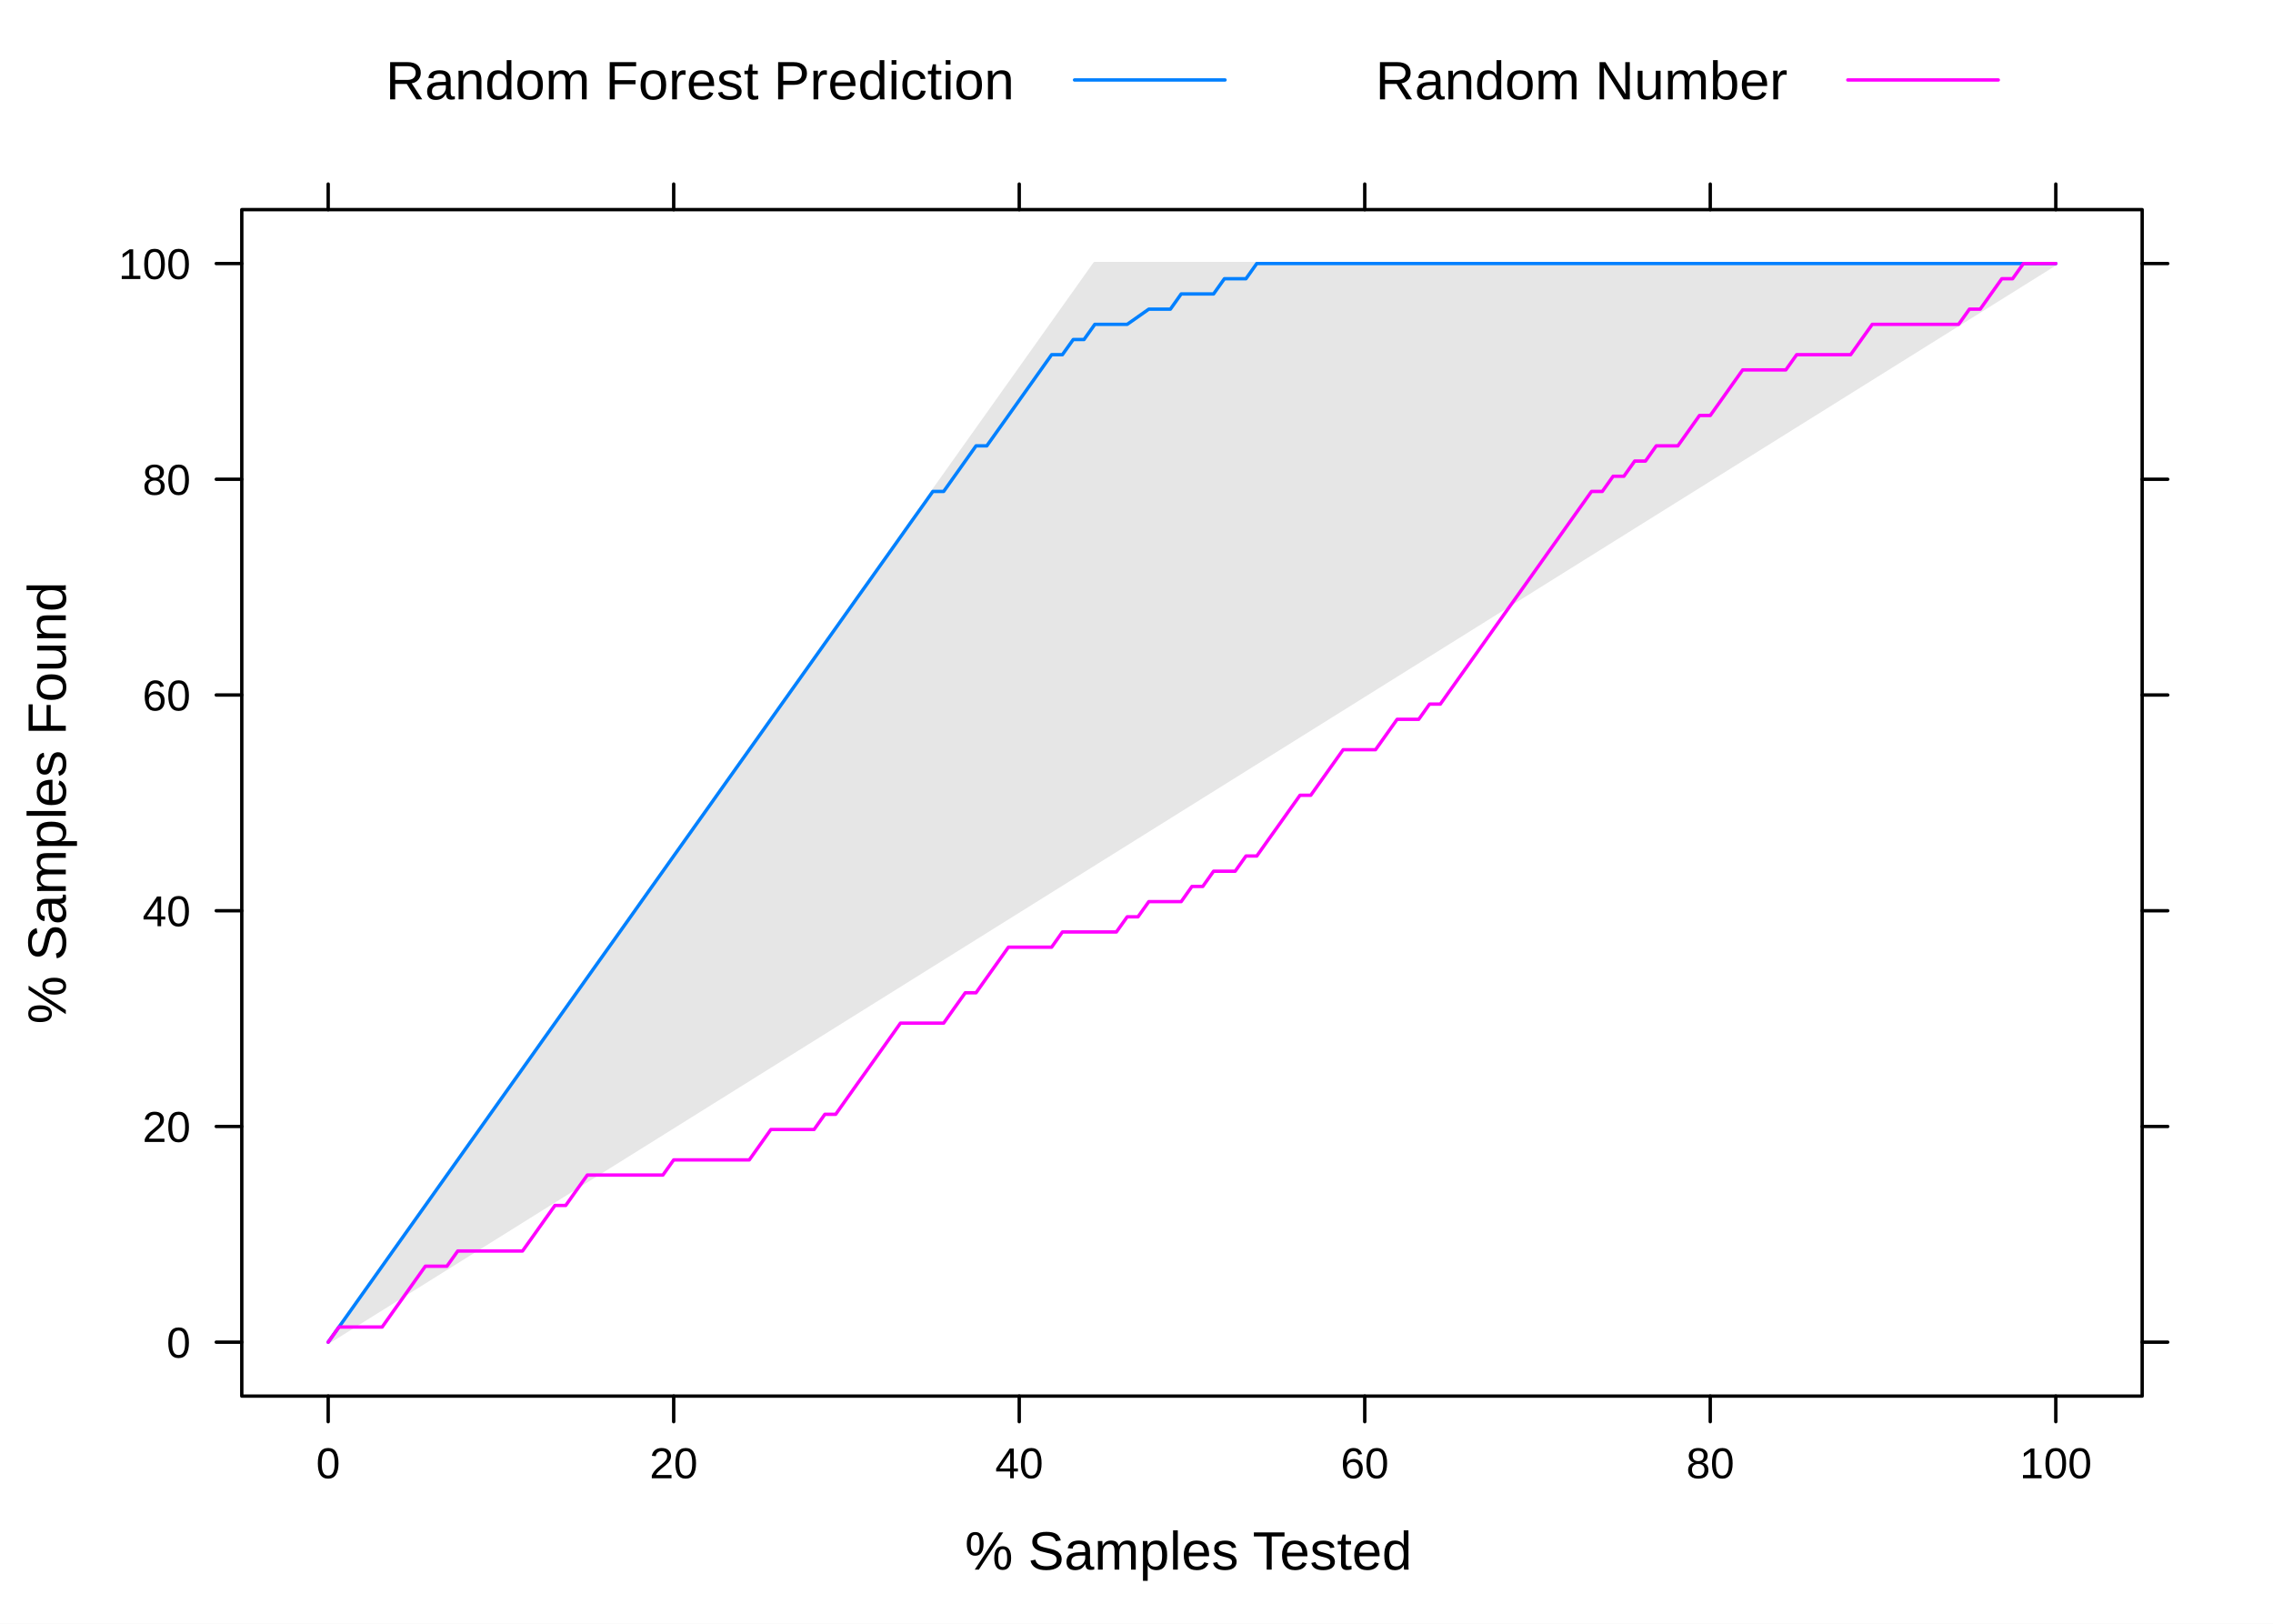
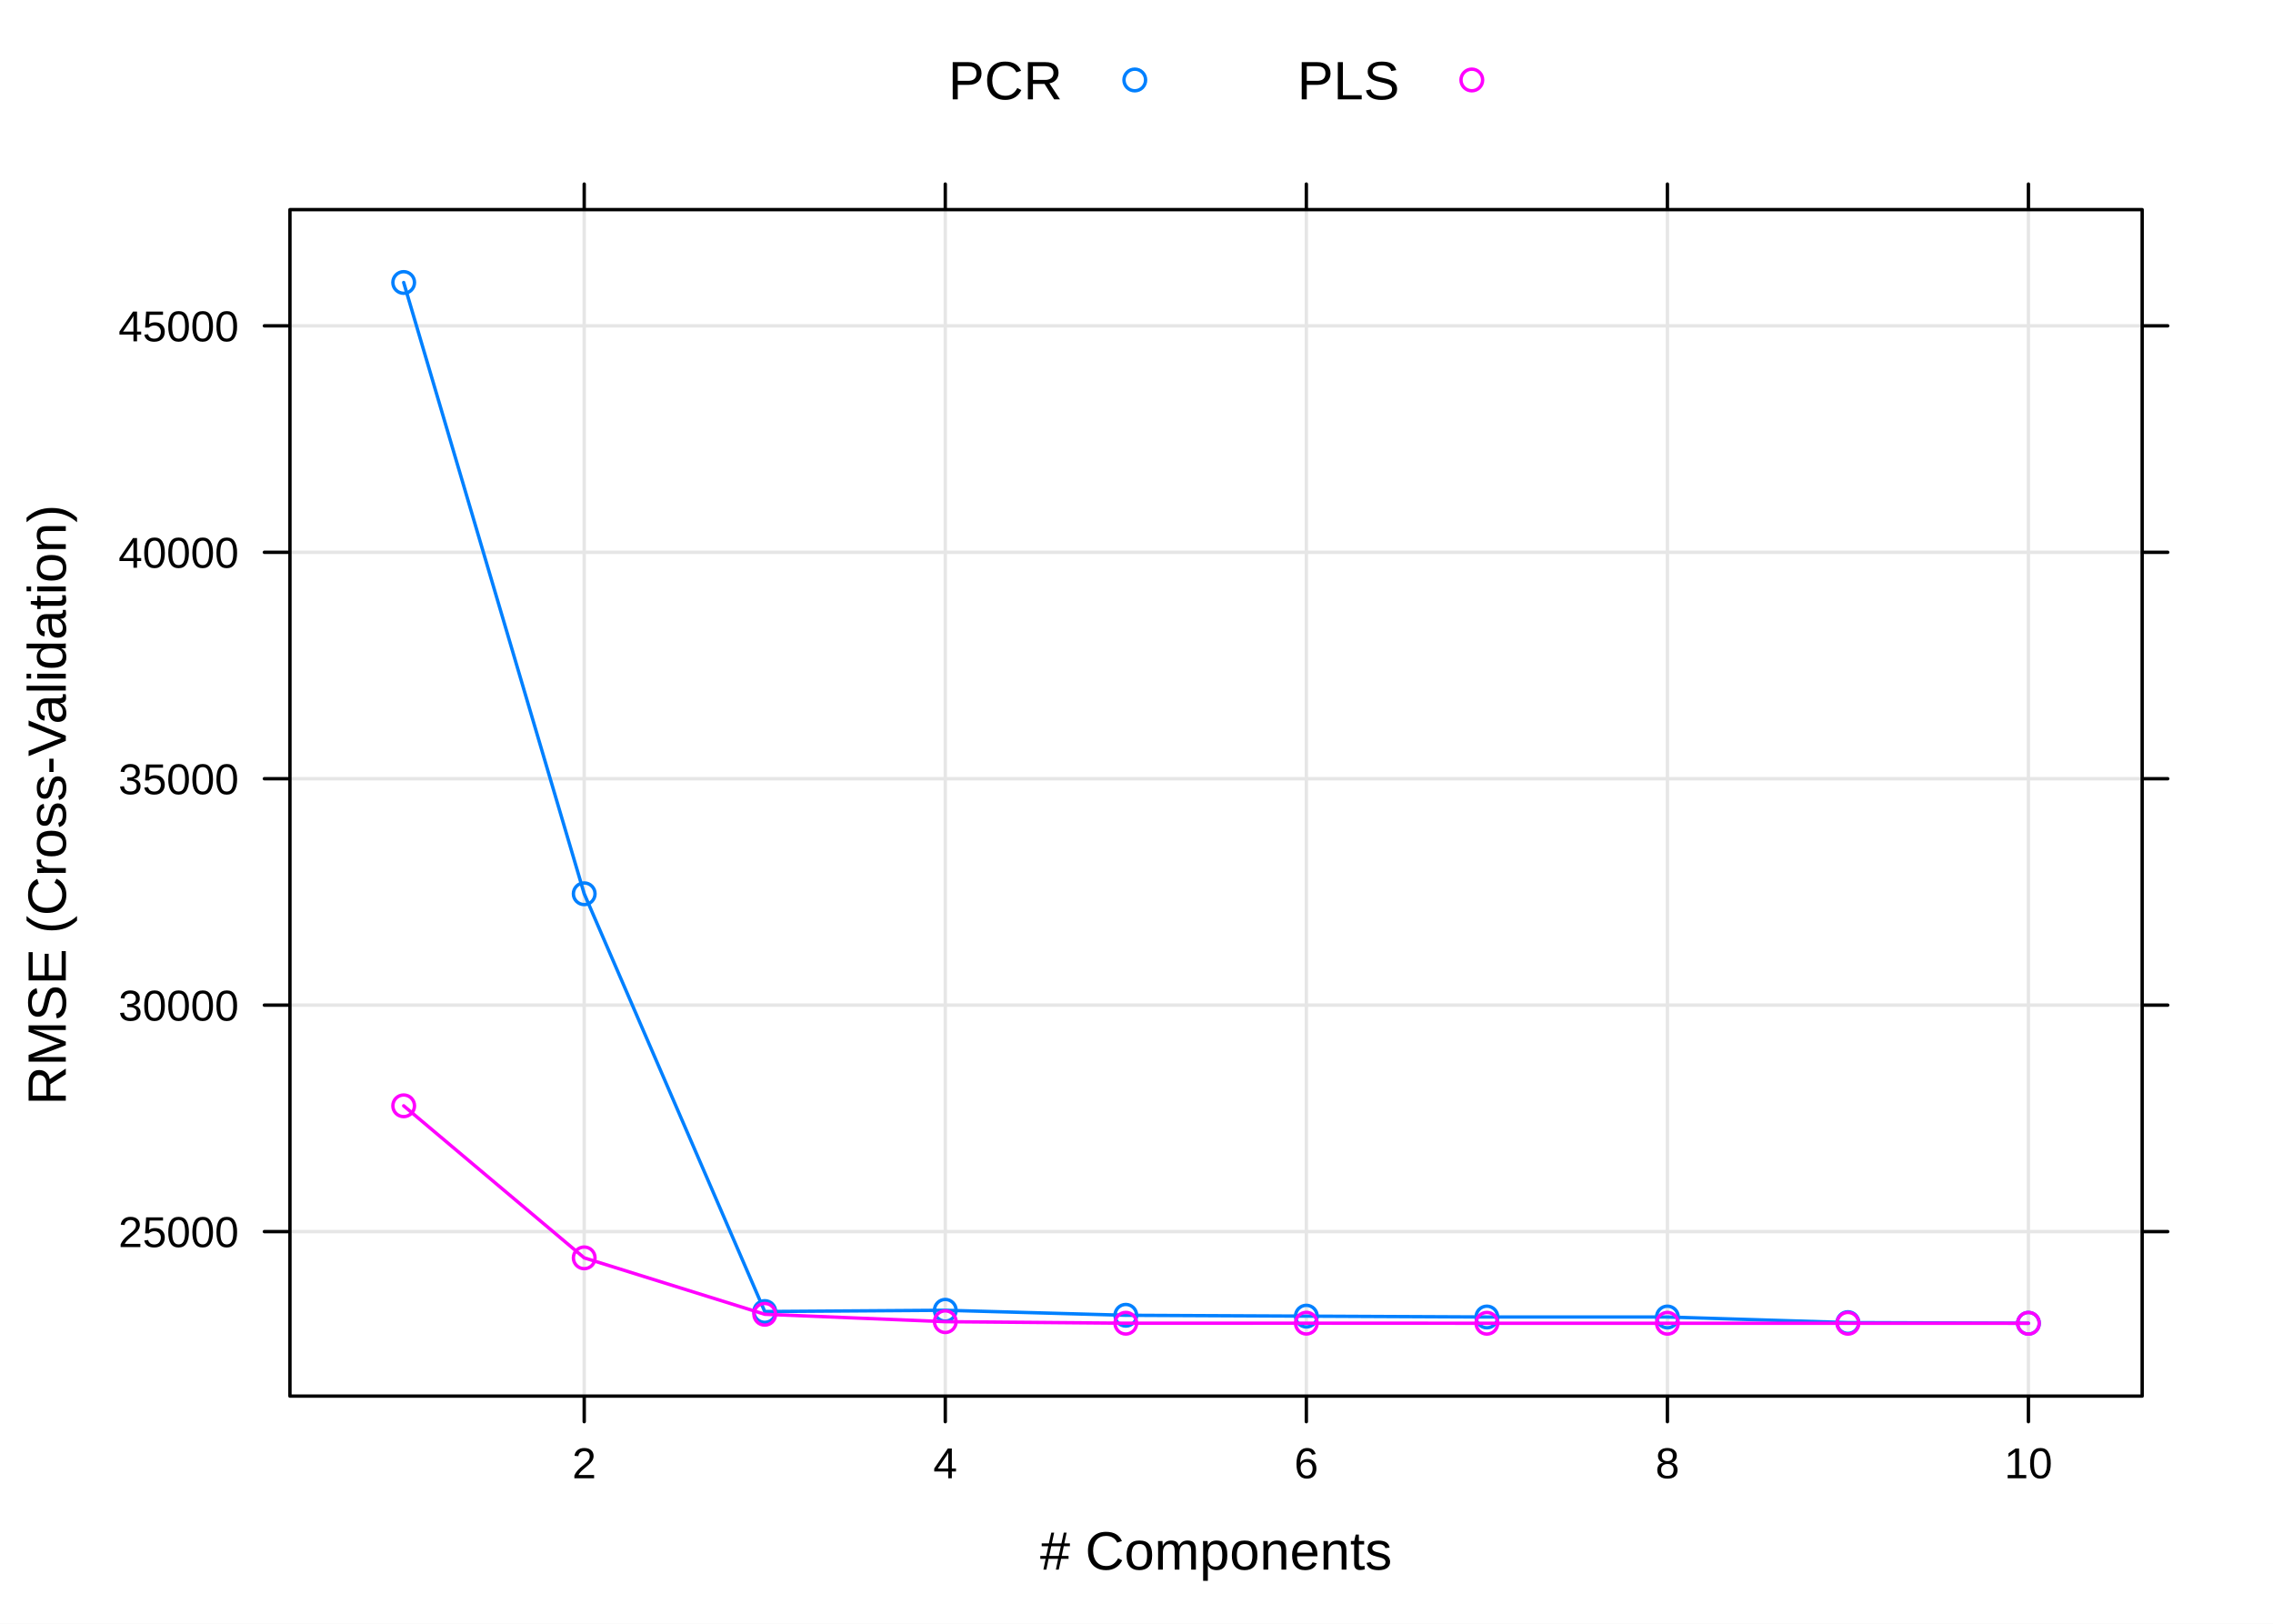
<svg xmlns="http://www.w3.org/2000/svg" viewBox="0 0 504.00 360.00">
  <defs>
    <style type="text/css">
    line, polyline, polygon, path, rect, circle {
      fill: none;
      stroke: #000000;
      stroke-linecap: round;
      stroke-linejoin: round;
      stroke-miterlimit: 10.00;
    }
  </style>
  </defs>
  <rect width="100%" height="100%" style="stroke: none; fill: #FFFFFF;" />
  <rect x="0.00" y="0.00" width="504.00" height="360.00" style="stroke-width: 0.75; stroke: none;" />
-   <text x="213.95" y="348.00" style="font-size: 12.00px; font-family: Arial;" textLength="100.71px" lengthAdjust="spacingAndGlyphs">% Samples Tested</text>
-   <text transform="translate(14.59,227.03) rotate(-90)" style="font-size: 12.00px; font-family: Arial;" textLength="98.05px" lengthAdjust="spacingAndGlyphs">% Samples Found</text>
+   <text x="230.62" y="348.00" style="font-size: 12.00px; font-family: Arial;" textLength="78.05px" lengthAdjust="spacingAndGlyphs"># Components</text>
+   <text transform="translate(14.59,245.02) rotate(-90)" style="font-size: 12.00px; font-family: Arial;" textLength="134.03px" lengthAdjust="spacingAndGlyphs">RMSE (Cross-Validation)</text>
  <defs>
-     <clipPath id="cpNTMuNjF8NDc0Ljk5fDMwOS41M3w0Ni40OA==">
-       <rect x="53.61" y="46.48" width="421.38" height="263.05" />
+     <clipPath id="cpNjQuMjl8NDc0Ljk5fDMwOS41M3w0Ni40OA==">
+       <rect x="64.29" y="46.48" width="410.70" height="263.05" />
    </clipPath>
  </defs>
  <defs>
    <clipPath id="cpMC4wMHw1MDQuMDB8MzYwLjAwfDAuMDA=">
      <rect x="0.00" y="0.00" width="504.00" height="360.00" />
    </clipPath>
  </defs>
-   <line x1="72.77" y1="46.48" x2="72.77" y2="40.81" style="stroke-width: 0.75;" clip-path="url(#cpMC4wMHw1MDQuMDB8MzYwLjAwfDAuMDA=)" />
-   <line x1="149.38" y1="46.48" x2="149.38" y2="40.81" style="stroke-width: 0.75;" clip-path="url(#cpMC4wMHw1MDQuMDB8MzYwLjAwfDAuMDA=)" />
-   <line x1="226.00" y1="46.48" x2="226.00" y2="40.81" style="stroke-width: 0.75;" clip-path="url(#cpMC4wMHw1MDQuMDB8MzYwLjAwfDAuMDA=)" />
-   <line x1="302.61" y1="46.48" x2="302.61" y2="40.81" style="stroke-width: 0.75;" clip-path="url(#cpMC4wMHw1MDQuMDB8MzYwLjAwfDAuMDA=)" />
-   <line x1="379.22" y1="46.48" x2="379.22" y2="40.81" style="stroke-width: 0.75;" clip-path="url(#cpMC4wMHw1MDQuMDB8MzYwLjAwfDAuMDA=)" />
-   <line x1="455.84" y1="46.48" x2="455.84" y2="40.81" style="stroke-width: 0.75;" clip-path="url(#cpMC4wMHw1MDQuMDB8MzYwLjAwfDAuMDA=)" />
-   <line x1="53.61" y1="297.57" x2="47.95" y2="297.57" style="stroke-width: 0.75;" clip-path="url(#cpMC4wMHw1MDQuMDB8MzYwLjAwfDAuMDA=)" />
-   <line x1="53.61" y1="249.75" x2="47.95" y2="249.75" style="stroke-width: 0.75;" clip-path="url(#cpMC4wMHw1MDQuMDB8MzYwLjAwfDAuMDA=)" />
-   <line x1="53.61" y1="201.92" x2="47.95" y2="201.92" style="stroke-width: 0.75;" clip-path="url(#cpMC4wMHw1MDQuMDB8MzYwLjAwfDAuMDA=)" />
-   <line x1="53.61" y1="154.09" x2="47.95" y2="154.09" style="stroke-width: 0.75;" clip-path="url(#cpMC4wMHw1MDQuMDB8MzYwLjAwfDAuMDA=)" />
-   <line x1="53.61" y1="106.26" x2="47.95" y2="106.26" style="stroke-width: 0.75;" clip-path="url(#cpMC4wMHw1MDQuMDB8MzYwLjAwfDAuMDA=)" />
-   <line x1="53.61" y1="58.43" x2="47.95" y2="58.43" style="stroke-width: 0.75;" clip-path="url(#cpMC4wMHw1MDQuMDB8MzYwLjAwfDAuMDA=)" />
+   <line x1="129.54" y1="46.48" x2="129.54" y2="40.81" style="stroke-width: 0.75;" clip-path="url(#cpMC4wMHw1MDQuMDB8MzYwLjAwfDAuMDA=)" />
+   <line x1="209.60" y1="46.48" x2="209.60" y2="40.81" style="stroke-width: 0.75;" clip-path="url(#cpMC4wMHw1MDQuMDB8MzYwLjAwfDAuMDA=)" />
+   <line x1="289.66" y1="46.48" x2="289.66" y2="40.81" style="stroke-width: 0.75;" clip-path="url(#cpMC4wMHw1MDQuMDB8MzYwLjAwfDAuMDA=)" />
+   <line x1="369.72" y1="46.48" x2="369.72" y2="40.81" style="stroke-width: 0.75;" clip-path="url(#cpMC4wMHw1MDQuMDB8MzYwLjAwfDAuMDA=)" />
+   <line x1="449.77" y1="46.48" x2="449.77" y2="40.81" style="stroke-width: 0.75;" clip-path="url(#cpMC4wMHw1MDQuMDB8MzYwLjAwfDAuMDA=)" />
+   <line x1="64.29" y1="273.06" x2="58.62" y2="273.06" style="stroke-width: 0.75;" clip-path="url(#cpMC4wMHw1MDQuMDB8MzYwLjAwfDAuMDA=)" />
+   <line x1="64.29" y1="222.85" x2="58.62" y2="222.85" style="stroke-width: 0.75;" clip-path="url(#cpMC4wMHw1MDQuMDB8MzYwLjAwfDAuMDA=)" />
+   <line x1="64.29" y1="172.65" x2="58.62" y2="172.65" style="stroke-width: 0.75;" clip-path="url(#cpMC4wMHw1MDQuMDB8MzYwLjAwfDAuMDA=)" />
+   <line x1="64.29" y1="122.45" x2="58.62" y2="122.45" style="stroke-width: 0.75;" clip-path="url(#cpMC4wMHw1MDQuMDB8MzYwLjAwfDAuMDA=)" />
+   <line x1="64.29" y1="72.24" x2="58.62" y2="72.24" style="stroke-width: 0.75;" clip-path="url(#cpMC4wMHw1MDQuMDB8MzYwLjAwfDAuMDA=)" />
  <g clip-path="url(#cpMC4wMHw1MDQuMDB8MzYwLjAwfDAuMDA=)">
-     <text x="36.94" y="301.01" style="font-size: 9.60px; font-family: Arial;" textLength="5.34px" lengthAdjust="spacingAndGlyphs">0</text>
+     <text x="26.26" y="276.49" style="font-size: 9.60px; font-family: Arial;" textLength="26.70px" lengthAdjust="spacingAndGlyphs">25000</text>
  </g>
  <g clip-path="url(#cpMC4wMHw1MDQuMDB8MzYwLjAwfDAuMDA=)">
-     <text x="31.60" y="253.18" style="font-size: 9.60px; font-family: Arial;" textLength="10.68px" lengthAdjust="spacingAndGlyphs">20</text>
+     <text x="26.26" y="226.29" style="font-size: 9.60px; font-family: Arial;" textLength="26.70px" lengthAdjust="spacingAndGlyphs">30000</text>
  </g>
  <g clip-path="url(#cpMC4wMHw1MDQuMDB8MzYwLjAwfDAuMDA=)">
-     <text x="31.60" y="205.35" style="font-size: 9.60px; font-family: Arial;" textLength="10.68px" lengthAdjust="spacingAndGlyphs">40</text>
+     <text x="26.26" y="176.09" style="font-size: 9.60px; font-family: Arial;" textLength="26.70px" lengthAdjust="spacingAndGlyphs">35000</text>
  </g>
  <g clip-path="url(#cpMC4wMHw1MDQuMDB8MzYwLjAwfDAuMDA=)">
-     <text x="31.60" y="157.53" style="font-size: 9.60px; font-family: Arial;" textLength="10.68px" lengthAdjust="spacingAndGlyphs">60</text>
+     <text x="26.26" y="125.88" style="font-size: 9.60px; font-family: Arial;" textLength="26.70px" lengthAdjust="spacingAndGlyphs">40000</text>
  </g>
  <g clip-path="url(#cpMC4wMHw1MDQuMDB8MzYwLjAwfDAuMDA=)">
-     <text x="31.60" y="109.70" style="font-size: 9.60px; font-family: Arial;" textLength="10.68px" lengthAdjust="spacingAndGlyphs">80</text>
+     <text x="26.26" y="75.68" style="font-size: 9.60px; font-family: Arial;" textLength="26.70px" lengthAdjust="spacingAndGlyphs">45000</text>
+   </g>
+   <line x1="129.54" y1="309.53" x2="129.54" y2="315.20" style="stroke-width: 0.75;" clip-path="url(#cpMC4wMHw1MDQuMDB8MzYwLjAwfDAuMDA=)" />
+   <line x1="209.60" y1="309.53" x2="209.60" y2="315.20" style="stroke-width: 0.75;" clip-path="url(#cpMC4wMHw1MDQuMDB8MzYwLjAwfDAuMDA=)" />
+   <line x1="289.66" y1="309.53" x2="289.66" y2="315.20" style="stroke-width: 0.75;" clip-path="url(#cpMC4wMHw1MDQuMDB8MzYwLjAwfDAuMDA=)" />
+   <line x1="369.72" y1="309.53" x2="369.72" y2="315.20" style="stroke-width: 0.75;" clip-path="url(#cpMC4wMHw1MDQuMDB8MzYwLjAwfDAuMDA=)" />
+   <line x1="449.77" y1="309.53" x2="449.77" y2="315.20" style="stroke-width: 0.75;" clip-path="url(#cpMC4wMHw1MDQuMDB8MzYwLjAwfDAuMDA=)" />
+   <g clip-path="url(#cpMC4wMHw1MDQuMDB8MzYwLjAwfDAuMDA=)">
+     <text x="126.87" y="327.74" style="font-size: 9.60px; font-family: Arial;" textLength="5.34px" lengthAdjust="spacingAndGlyphs">2</text>
  </g>
  <g clip-path="url(#cpMC4wMHw1MDQuMDB8MzYwLjAwfDAuMDA=)">
-     <text x="26.26" y="61.87" style="font-size: 9.60px; font-family: Arial;" textLength="16.02px" lengthAdjust="spacingAndGlyphs">100</text>
-   </g>
-   <line x1="72.77" y1="309.53" x2="72.77" y2="315.20" style="stroke-width: 0.75;" clip-path="url(#cpMC4wMHw1MDQuMDB8MzYwLjAwfDAuMDA=)" />
-   <line x1="149.38" y1="309.53" x2="149.38" y2="315.20" style="stroke-width: 0.75;" clip-path="url(#cpMC4wMHw1MDQuMDB8MzYwLjAwfDAuMDA=)" />
-   <line x1="226.00" y1="309.53" x2="226.00" y2="315.20" style="stroke-width: 0.75;" clip-path="url(#cpMC4wMHw1MDQuMDB8MzYwLjAwfDAuMDA=)" />
-   <line x1="302.61" y1="309.53" x2="302.61" y2="315.20" style="stroke-width: 0.75;" clip-path="url(#cpMC4wMHw1MDQuMDB8MzYwLjAwfDAuMDA=)" />
-   <line x1="379.22" y1="309.53" x2="379.22" y2="315.20" style="stroke-width: 0.75;" clip-path="url(#cpMC4wMHw1MDQuMDB8MzYwLjAwfDAuMDA=)" />
-   <line x1="455.84" y1="309.53" x2="455.84" y2="315.20" style="stroke-width: 0.75;" clip-path="url(#cpMC4wMHw1MDQuMDB8MzYwLjAwfDAuMDA=)" />
-   <g clip-path="url(#cpMC4wMHw1MDQuMDB8MzYwLjAwfDAuMDA=)">
-     <text x="70.10" y="327.74" style="font-size: 9.60px; font-family: Arial;" textLength="5.34px" lengthAdjust="spacingAndGlyphs">0</text>
+     <text x="206.93" y="327.74" style="font-size: 9.60px; font-family: Arial;" textLength="5.34px" lengthAdjust="spacingAndGlyphs">4</text>
  </g>
  <g clip-path="url(#cpMC4wMHw1MDQuMDB8MzYwLjAwfDAuMDA=)">
-     <text x="144.04" y="327.74" style="font-size: 9.60px; font-family: Arial;" textLength="10.68px" lengthAdjust="spacingAndGlyphs">20</text>
+     <text x="286.99" y="327.74" style="font-size: 9.60px; font-family: Arial;" textLength="5.34px" lengthAdjust="spacingAndGlyphs">6</text>
  </g>
  <g clip-path="url(#cpMC4wMHw1MDQuMDB8MzYwLjAwfDAuMDA=)">
-     <text x="220.66" y="327.74" style="font-size: 9.60px; font-family: Arial;" textLength="10.68px" lengthAdjust="spacingAndGlyphs">40</text>
+     <text x="367.05" y="327.74" style="font-size: 9.60px; font-family: Arial;" textLength="5.34px" lengthAdjust="spacingAndGlyphs">8</text>
  </g>
  <g clip-path="url(#cpMC4wMHw1MDQuMDB8MzYwLjAwfDAuMDA=)">
-     <text x="297.27" y="327.74" style="font-size: 9.60px; font-family: Arial;" textLength="10.68px" lengthAdjust="spacingAndGlyphs">60</text>
+     <text x="444.43" y="327.74" style="font-size: 9.60px; font-family: Arial;" textLength="10.68px" lengthAdjust="spacingAndGlyphs">10</text>
  </g>
-   <g clip-path="url(#cpMC4wMHw1MDQuMDB8MzYwLjAwfDAuMDA=)">
-     <text x="373.89" y="327.74" style="font-size: 9.60px; font-family: Arial;" textLength="10.68px" lengthAdjust="spacingAndGlyphs">80</text>
-   </g>
-   <g clip-path="url(#cpMC4wMHw1MDQuMDB8MzYwLjAwfDAuMDA=)">
-     <text x="447.83" y="327.74" style="font-size: 9.60px; font-family: Arial;" textLength="16.02px" lengthAdjust="spacingAndGlyphs">100</text>
-   </g>
-   <line x1="474.99" y1="297.57" x2="480.66" y2="297.57" style="stroke-width: 0.75;" clip-path="url(#cpMC4wMHw1MDQuMDB8MzYwLjAwfDAuMDA=)" />
-   <line x1="474.99" y1="249.75" x2="480.66" y2="249.75" style="stroke-width: 0.75;" clip-path="url(#cpMC4wMHw1MDQuMDB8MzYwLjAwfDAuMDA=)" />
-   <line x1="474.99" y1="201.92" x2="480.66" y2="201.92" style="stroke-width: 0.75;" clip-path="url(#cpMC4wMHw1MDQuMDB8MzYwLjAwfDAuMDA=)" />
-   <line x1="474.99" y1="154.09" x2="480.66" y2="154.09" style="stroke-width: 0.75;" clip-path="url(#cpMC4wMHw1MDQuMDB8MzYwLjAwfDAuMDA=)" />
-   <line x1="474.99" y1="106.26" x2="480.66" y2="106.26" style="stroke-width: 0.75;" clip-path="url(#cpMC4wMHw1MDQuMDB8MzYwLjAwfDAuMDA=)" />
-   <line x1="474.99" y1="58.43" x2="480.66" y2="58.43" style="stroke-width: 0.75;" clip-path="url(#cpMC4wMHw1MDQuMDB8MzYwLjAwfDAuMDA=)" />
+   <line x1="474.99" y1="273.06" x2="480.66" y2="273.06" style="stroke-width: 0.75;" clip-path="url(#cpMC4wMHw1MDQuMDB8MzYwLjAwfDAuMDA=)" />
+   <line x1="474.99" y1="222.85" x2="480.66" y2="222.85" style="stroke-width: 0.75;" clip-path="url(#cpMC4wMHw1MDQuMDB8MzYwLjAwfDAuMDA=)" />
+   <line x1="474.99" y1="172.65" x2="480.66" y2="172.65" style="stroke-width: 0.75;" clip-path="url(#cpMC4wMHw1MDQuMDB8MzYwLjAwfDAuMDA=)" />
+   <line x1="474.99" y1="122.45" x2="480.66" y2="122.45" style="stroke-width: 0.75;" clip-path="url(#cpMC4wMHw1MDQuMDB8MzYwLjAwfDAuMDA=)" />
+   <line x1="474.99" y1="72.24" x2="480.66" y2="72.24" style="stroke-width: 0.75;" clip-path="url(#cpMC4wMHw1MDQuMDB8MzYwLjAwfDAuMDA=)" />
  <defs>
-     <clipPath id="cpNTMuNjF8NDc0Ljk5fDMwOS41M3w0Ni40OA==">
-       <rect x="53.61" y="46.48" width="421.38" height="263.05" />
+     <clipPath id="cpNjQuMjl8NDc0Ljk5fDMwOS41M3w0Ni40OA==">
+       <rect x="64.29" y="46.48" width="410.70" height="263.05" />
    </clipPath>
  </defs>
-   <polygon points="72.77,297.57 242.76,58.43 455.84,58.43 72.77,297.57 " style="stroke-width: 0.75; stroke: #E6E6E6; fill: #E6E6E6;" clip-path="url(#cpNTMuNjF8NDc0Ljk5fDMwOS41M3w0Ni40OA==)" />
-   <polyline points="72.77,297.57 75.16,294.21 77.56,290.84 79.95,287.47 82.35,284.10 84.74,280.73 87.13,277.36 91.92,270.63 94.32,267.26 103.89,253.79 106.29,250.42 113.47,240.31 118.26,233.58 120.65,230.21 123.05,226.84 127.83,220.11 132.62,213.37 135.02,210.00 139.81,203.27 142.20,199.90 144.59,196.53 146.99,193.16 149.38,189.79 151.78,186.42 154.17,183.06 156.57,179.69 158.96,176.32 161.35,172.95 168.54,162.85 170.93,159.48 173.32,156.11 175.72,152.74 180.51,146.01 185.30,139.27 187.69,135.90 190.08,132.53 192.48,129.17 194.87,125.80 197.27,122.43 199.66,119.06 202.05,115.69 204.45,112.33 206.84,108.96 209.24,108.96 214.03,102.22 216.42,98.85 218.81,98.85 221.21,95.48 226.00,88.75 233.18,78.64 235.57,78.64 237.97,75.28 240.36,75.28 242.76,71.91 245.15,71.91 247.54,71.91 249.94,71.91 254.73,68.54 257.12,68.54 259.52,68.54 261.91,65.17 264.30,65.17 266.70,65.17 269.09,65.17 271.49,61.80 273.88,61.80 276.27,61.80 278.67,58.43 281.06,58.43 285.85,58.43 288.25,58.43 290.64,58.43 293.03,58.43 297.82,58.43 302.61,58.43 305.00,58.43 307.40,58.43 309.79,58.43 314.58,58.43 316.98,58.43 328.95,58.43 331.34,58.43 333.73,58.43 340.92,58.43 345.71,58.43 352.89,58.43 357.68,58.43 360.07,58.43 367.25,58.43 369.65,58.43 372.04,58.43 379.22,58.43 381.62,58.43 388.80,58.43 393.59,58.43 395.98,58.43 400.77,58.43 403.17,58.43 407.95,58.43 415.14,58.43 422.32,58.43 424.71,58.43 427.11,58.43 429.50,58.43 439.08,58.43 441.47,58.43 443.87,58.43 446.26,58.43 451.05,58.43 453.44,58.43 455.84,58.43 455.84,58.43 " style="stroke-width: 0.75; stroke: #0080FF;" clip-path="url(#cpNTMuNjF8NDc0Ljk5fDMwOS41M3w0Ni40OA==)" />
-   <polyline points="72.77,297.57 75.16,294.21 77.56,294.21 79.95,294.21 82.35,294.21 84.74,294.21 87.13,290.84 89.53,287.47 91.92,284.10 94.32,280.73 96.71,280.73 99.10,280.73 101.50,277.36 103.89,277.36 106.29,277.36 108.68,277.36 111.08,277.36 113.47,277.36 115.86,277.36 118.26,274.00 120.65,270.63 123.05,267.26 125.44,267.26 127.83,263.89 130.23,260.52 132.62,260.52 135.02,260.52 137.41,260.52 139.81,260.52 142.20,260.52 144.59,260.52 146.99,260.52 149.38,257.16 151.78,257.16 154.17,257.16 156.57,257.16 158.96,257.16 161.35,257.16 163.75,257.16 166.14,257.16 168.54,253.79 170.93,250.42 173.32,250.42 175.72,250.42 178.11,250.42 180.51,250.42 182.90,247.05 185.30,247.05 187.69,243.68 190.08,240.31 192.48,236.95 194.87,233.58 197.27,230.21 199.66,226.84 202.05,226.84 204.45,226.84 206.84,226.84 209.24,226.84 211.63,223.47 214.03,220.11 216.42,220.11 218.81,216.74 221.21,213.37 223.60,210.00 226.00,210.00 228.39,210.00 230.78,210.00 233.18,210.00 235.57,206.63 237.97,206.63 240.36,206.63 242.76,206.63 245.15,206.63 247.54,206.63 249.94,203.27 252.33,203.27 254.73,199.90 257.12,199.90 259.52,199.90 261.91,199.90 264.30,196.53 266.70,196.53 269.09,193.16 271.49,193.16 273.88,193.16 276.27,189.79 278.67,189.79 281.06,186.42 283.46,183.06 285.85,179.69 288.25,176.32 290.64,176.32 293.03,172.95 295.43,169.58 297.82,166.22 300.22,166.22 302.61,166.22 305.00,166.22 307.40,162.85 309.79,159.48 312.19,159.48 314.58,159.48 316.98,156.11 319.37,156.11 321.76,152.74 324.16,149.37 326.55,146.01 328.95,142.64 331.34,139.27 333.73,135.90 336.13,132.53 338.52,129.17 340.92,125.80 343.31,122.43 345.71,119.06 348.10,115.69 350.49,112.33 352.89,108.96 355.28,108.96 357.68,105.59 360.07,105.59 362.47,102.22 364.86,102.22 367.25,98.85 369.65,98.85 372.04,98.85 374.44,95.48 376.83,92.12 379.22,92.12 381.62,88.75 384.01,85.38 386.41,82.01 388.80,82.01 391.20,82.01 393.59,82.01 395.98,82.01 398.38,78.64 400.77,78.64 403.17,78.64 405.56,78.64 407.95,78.64 410.35,78.64 412.74,75.28 415.14,71.91 417.53,71.91 419.93,71.91 422.32,71.91 424.71,71.91 427.11,71.91 429.50,71.91 431.90,71.91 434.29,71.91 436.69,68.54 439.08,68.54 441.47,65.17 443.87,61.80 446.26,61.80 448.66,58.43 451.05,58.43 453.44,58.43 455.84,58.43 455.84,58.43 " style="stroke-width: 0.75; stroke: #FF00FF;" clip-path="url(#cpNTMuNjF8NDc0Ljk5fDMwOS41M3w0Ni40OA==)" />
+   <line x1="64.29" y1="273.06" x2="474.99" y2="273.06" style="stroke-width: 0.75; stroke: #E6E6E6;" clip-path="url(#cpNjQuMjl8NDc0Ljk5fDMwOS41M3w0Ni40OA==)" />
+   <line x1="64.29" y1="222.85" x2="474.99" y2="222.85" style="stroke-width: 0.75; stroke: #E6E6E6;" clip-path="url(#cpNjQuMjl8NDc0Ljk5fDMwOS41M3w0Ni40OA==)" />
+   <line x1="64.29" y1="172.65" x2="474.99" y2="172.65" style="stroke-width: 0.75; stroke: #E6E6E6;" clip-path="url(#cpNjQuMjl8NDc0Ljk5fDMwOS41M3w0Ni40OA==)" />
+   <line x1="64.29" y1="122.45" x2="474.99" y2="122.45" style="stroke-width: 0.75; stroke: #E6E6E6;" clip-path="url(#cpNjQuMjl8NDc0Ljk5fDMwOS41M3w0Ni40OA==)" />
+   <line x1="64.29" y1="72.24" x2="474.99" y2="72.24" style="stroke-width: 0.75; stroke: #E6E6E6;" clip-path="url(#cpNjQuMjl8NDc0Ljk5fDMwOS41M3w0Ni40OA==)" />
+   <line x1="129.54" y1="309.53" x2="129.54" y2="46.48" style="stroke-width: 0.75; stroke: #E6E6E6;" clip-path="url(#cpNjQuMjl8NDc0Ljk5fDMwOS41M3w0Ni40OA==)" />
+   <line x1="209.60" y1="309.53" x2="209.60" y2="46.48" style="stroke-width: 0.75; stroke: #E6E6E6;" clip-path="url(#cpNjQuMjl8NDc0Ljk5fDMwOS41M3w0Ni40OA==)" />
+   <line x1="289.66" y1="309.53" x2="289.66" y2="46.48" style="stroke-width: 0.75; stroke: #E6E6E6;" clip-path="url(#cpNjQuMjl8NDc0Ljk5fDMwOS41M3w0Ni40OA==)" />
+   <line x1="369.72" y1="309.53" x2="369.72" y2="46.48" style="stroke-width: 0.75; stroke: #E6E6E6;" clip-path="url(#cpNjQuMjl8NDc0Ljk5fDMwOS41M3w0Ni40OA==)" />
+   <line x1="449.77" y1="309.53" x2="449.77" y2="46.48" style="stroke-width: 0.75; stroke: #E6E6E6;" clip-path="url(#cpNjQuMjl8NDc0Ljk5fDMwOS41M3w0Ni40OA==)" />
+   <circle cx="89.51" cy="62.63" r="2.40" style="stroke-width: 0.75; stroke: #0080FF;" clip-path="url(#cpNjQuMjl8NDc0Ljk5fDMwOS41M3w0Ni40OA==)" />
+   <circle cx="129.54" cy="198.16" r="2.40" style="stroke-width: 0.75; stroke: #0080FF;" clip-path="url(#cpNjQuMjl8NDc0Ljk5fDMwOS41M3w0Ni40OA==)" />
+   <circle cx="169.57" cy="290.78" r="2.40" style="stroke-width: 0.75; stroke: #0080FF;" clip-path="url(#cpNjQuMjl8NDc0Ljk5fDMwOS41M3w0Ni40OA==)" />
+   <circle cx="209.60" cy="290.50" r="2.40" style="stroke-width: 0.75; stroke: #0080FF;" clip-path="url(#cpNjQuMjl8NDc0Ljk5fDMwOS41M3w0Ni40OA==)" />
+   <circle cx="249.63" cy="291.61" r="2.40" style="stroke-width: 0.75; stroke: #0080FF;" clip-path="url(#cpNjQuMjl8NDc0Ljk5fDMwOS41M3w0Ni40OA==)" />
+   <circle cx="289.66" cy="291.80" r="2.40" style="stroke-width: 0.75; stroke: #0080FF;" clip-path="url(#cpNjQuMjl8NDc0Ljk5fDMwOS41M3w0Ni40OA==)" />
+   <circle cx="329.69" cy="291.99" r="2.40" style="stroke-width: 0.75; stroke: #0080FF;" clip-path="url(#cpNjQuMjl8NDc0Ljk5fDMwOS41M3w0Ni40OA==)" />
+   <circle cx="369.72" cy="291.99" r="2.40" style="stroke-width: 0.75; stroke: #0080FF;" clip-path="url(#cpNjQuMjl8NDc0Ljk5fDMwOS41M3w0Ni40OA==)" />
+   <circle cx="409.74" cy="293.23" r="2.40" style="stroke-width: 0.75; stroke: #0080FF;" clip-path="url(#cpNjQuMjl8NDc0Ljk5fDMwOS41M3w0Ni40OA==)" />
+   <circle cx="449.77" cy="293.38" r="2.40" style="stroke-width: 0.75; stroke: #0080FF;" clip-path="url(#cpNjQuMjl8NDc0Ljk5fDMwOS41M3w0Ni40OA==)" />
+   <polyline points="89.51,62.63 129.54,198.16 169.57,290.78 209.60,290.50 249.63,291.61 289.66,291.80 329.69,291.99 369.72,291.99 409.74,293.23 449.77,293.38 " style="stroke-width: 0.75; stroke: #0080FF;" clip-path="url(#cpNjQuMjl8NDc0Ljk5fDMwOS41M3w0Ni40OA==)" />
+   <circle cx="89.51" cy="245.17" r="2.40" style="stroke-width: 0.75; stroke: #FF00FF;" clip-path="url(#cpNjQuMjl8NDc0Ljk5fDMwOS41M3w0Ni40OA==)" />
+   <circle cx="129.54" cy="278.88" r="2.40" style="stroke-width: 0.75; stroke: #FF00FF;" clip-path="url(#cpNjQuMjl8NDc0Ljk5fDMwOS41M3w0Ni40OA==)" />
+   <circle cx="169.57" cy="291.39" r="2.40" style="stroke-width: 0.75; stroke: #FF00FF;" clip-path="url(#cpNjQuMjl8NDc0Ljk5fDMwOS41M3w0Ni40OA==)" />
+   <circle cx="209.60" cy="293.03" r="2.40" style="stroke-width: 0.75; stroke: #FF00FF;" clip-path="url(#cpNjQuMjl8NDc0Ljk5fDMwOS41M3w0Ni40OA==)" />
+   <circle cx="249.63" cy="293.37" r="2.40" style="stroke-width: 0.75; stroke: #FF00FF;" clip-path="url(#cpNjQuMjl8NDc0Ljk5fDMwOS41M3w0Ni40OA==)" />
+   <circle cx="289.66" cy="293.36" r="2.40" style="stroke-width: 0.75; stroke: #FF00FF;" clip-path="url(#cpNjQuMjl8NDc0Ljk5fDMwOS41M3w0Ni40OA==)" />
+   <circle cx="329.69" cy="293.38" r="2.40" style="stroke-width: 0.75; stroke: #FF00FF;" clip-path="url(#cpNjQuMjl8NDc0Ljk5fDMwOS41M3w0Ni40OA==)" />
+   <circle cx="369.72" cy="293.38" r="2.40" style="stroke-width: 0.75; stroke: #FF00FF;" clip-path="url(#cpNjQuMjl8NDc0Ljk5fDMwOS41M3w0Ni40OA==)" />
+   <circle cx="409.74" cy="293.38" r="2.40" style="stroke-width: 0.75; stroke: #FF00FF;" clip-path="url(#cpNjQuMjl8NDc0Ljk5fDMwOS41M3w0Ni40OA==)" />
+   <circle cx="449.77" cy="293.38" r="2.40" style="stroke-width: 0.75; stroke: #FF00FF;" clip-path="url(#cpNjQuMjl8NDc0Ljk5fDMwOS41M3w0Ni40OA==)" />
+   <polyline points="89.51,245.17 129.54,278.88 169.57,291.39 209.60,293.03 249.63,293.37 289.66,293.36 329.69,293.38 369.72,293.38 409.74,293.38 449.77,293.38 " style="stroke-width: 0.75; stroke: #FF00FF;" clip-path="url(#cpNjQuMjl8NDc0Ljk5fDMwOS41M3w0Ni40OA==)" />
  <defs>
    <clipPath id="cpMC4wMHw1MDQuMDB8MzYwLjAwfDAuMDA=">
      <rect x="0.00" y="0.00" width="504.00" height="360.00" />
    </clipPath>
  </defs>
-   <rect x="53.61" y="46.48" width="421.38" height="263.05" style="stroke-width: 0.75;" clip-path="url(#cpMC4wMHw1MDQuMDB8MzYwLjAwfDAuMDA=)" />
-   <rect x="78.85" y="12.00" width="370.92" height="11.47" style="stroke-width: 0.75; stroke: none;" clip-path="url(#cpMC4wMHw1MDQuMDB8MzYwLjAwfDAuMDA=)" />
+   <rect x="64.29" y="46.48" width="410.70" height="263.05" style="stroke-width: 0.75;" clip-path="url(#cpMC4wMHw1MDQuMDB8MzYwLjAwfDAuMDA=)" />
+   <rect x="203.59" y="12.00" width="132.11" height="11.47" style="stroke-width: 0.75; stroke: none;" clip-path="url(#cpMC4wMHw1MDQuMDB8MzYwLjAwfDAuMDA=)" />
  <g clip-path="url(#cpMC4wMHw1MDQuMDB8MzYwLjAwfDAuMDA=)">
-     <text x="85.52" y="22.03" style="font-size: 12.00px; font-family: Arial;" textLength="139.39px" lengthAdjust="spacingAndGlyphs">Random Forest Prediction</text>
+     <text x="210.26" y="22.03" style="font-size: 12.00px; font-family: Arial;" textLength="25.34px" lengthAdjust="spacingAndGlyphs">PCR</text>
  </g>
  <g clip-path="url(#cpMC4wMHw1MDQuMDB8MzYwLjAwfDAuMDA=)">
-     <text x="305.00" y="22.03" style="font-size: 12.00px; font-family: Arial;" textLength="91.37px" lengthAdjust="spacingAndGlyphs">Random Number</text>
+     <text x="287.65" y="22.03" style="font-size: 12.00px; font-family: Arial;" textLength="22.68px" lengthAdjust="spacingAndGlyphs">PLS</text>
  </g>
-   <polyline points="238.26,17.73 271.63,17.73 " style="stroke-width: 0.75; stroke: #0080FF;" clip-path="url(#cpMC4wMHw1MDQuMDB8MzYwLjAwfDAuMDA=)" />
-   <polyline points="409.72,17.73 443.09,17.73 " style="stroke-width: 0.75; stroke: #FF00FF;" clip-path="url(#cpMC4wMHw1MDQuMDB8MzYwLjAwfDAuMDA=)" />
+   <circle cx="251.62" cy="17.73" r="2.40" style="stroke-width: 0.75; stroke: #0080FF;" clip-path="url(#cpMC4wMHw1MDQuMDB8MzYwLjAwfDAuMDA=)" />
+   <circle cx="326.35" cy="17.73" r="2.40" style="stroke-width: 0.75; stroke: #FF00FF;" clip-path="url(#cpMC4wMHw1MDQuMDB8MzYwLjAwfDAuMDA=)" />
</svg>
